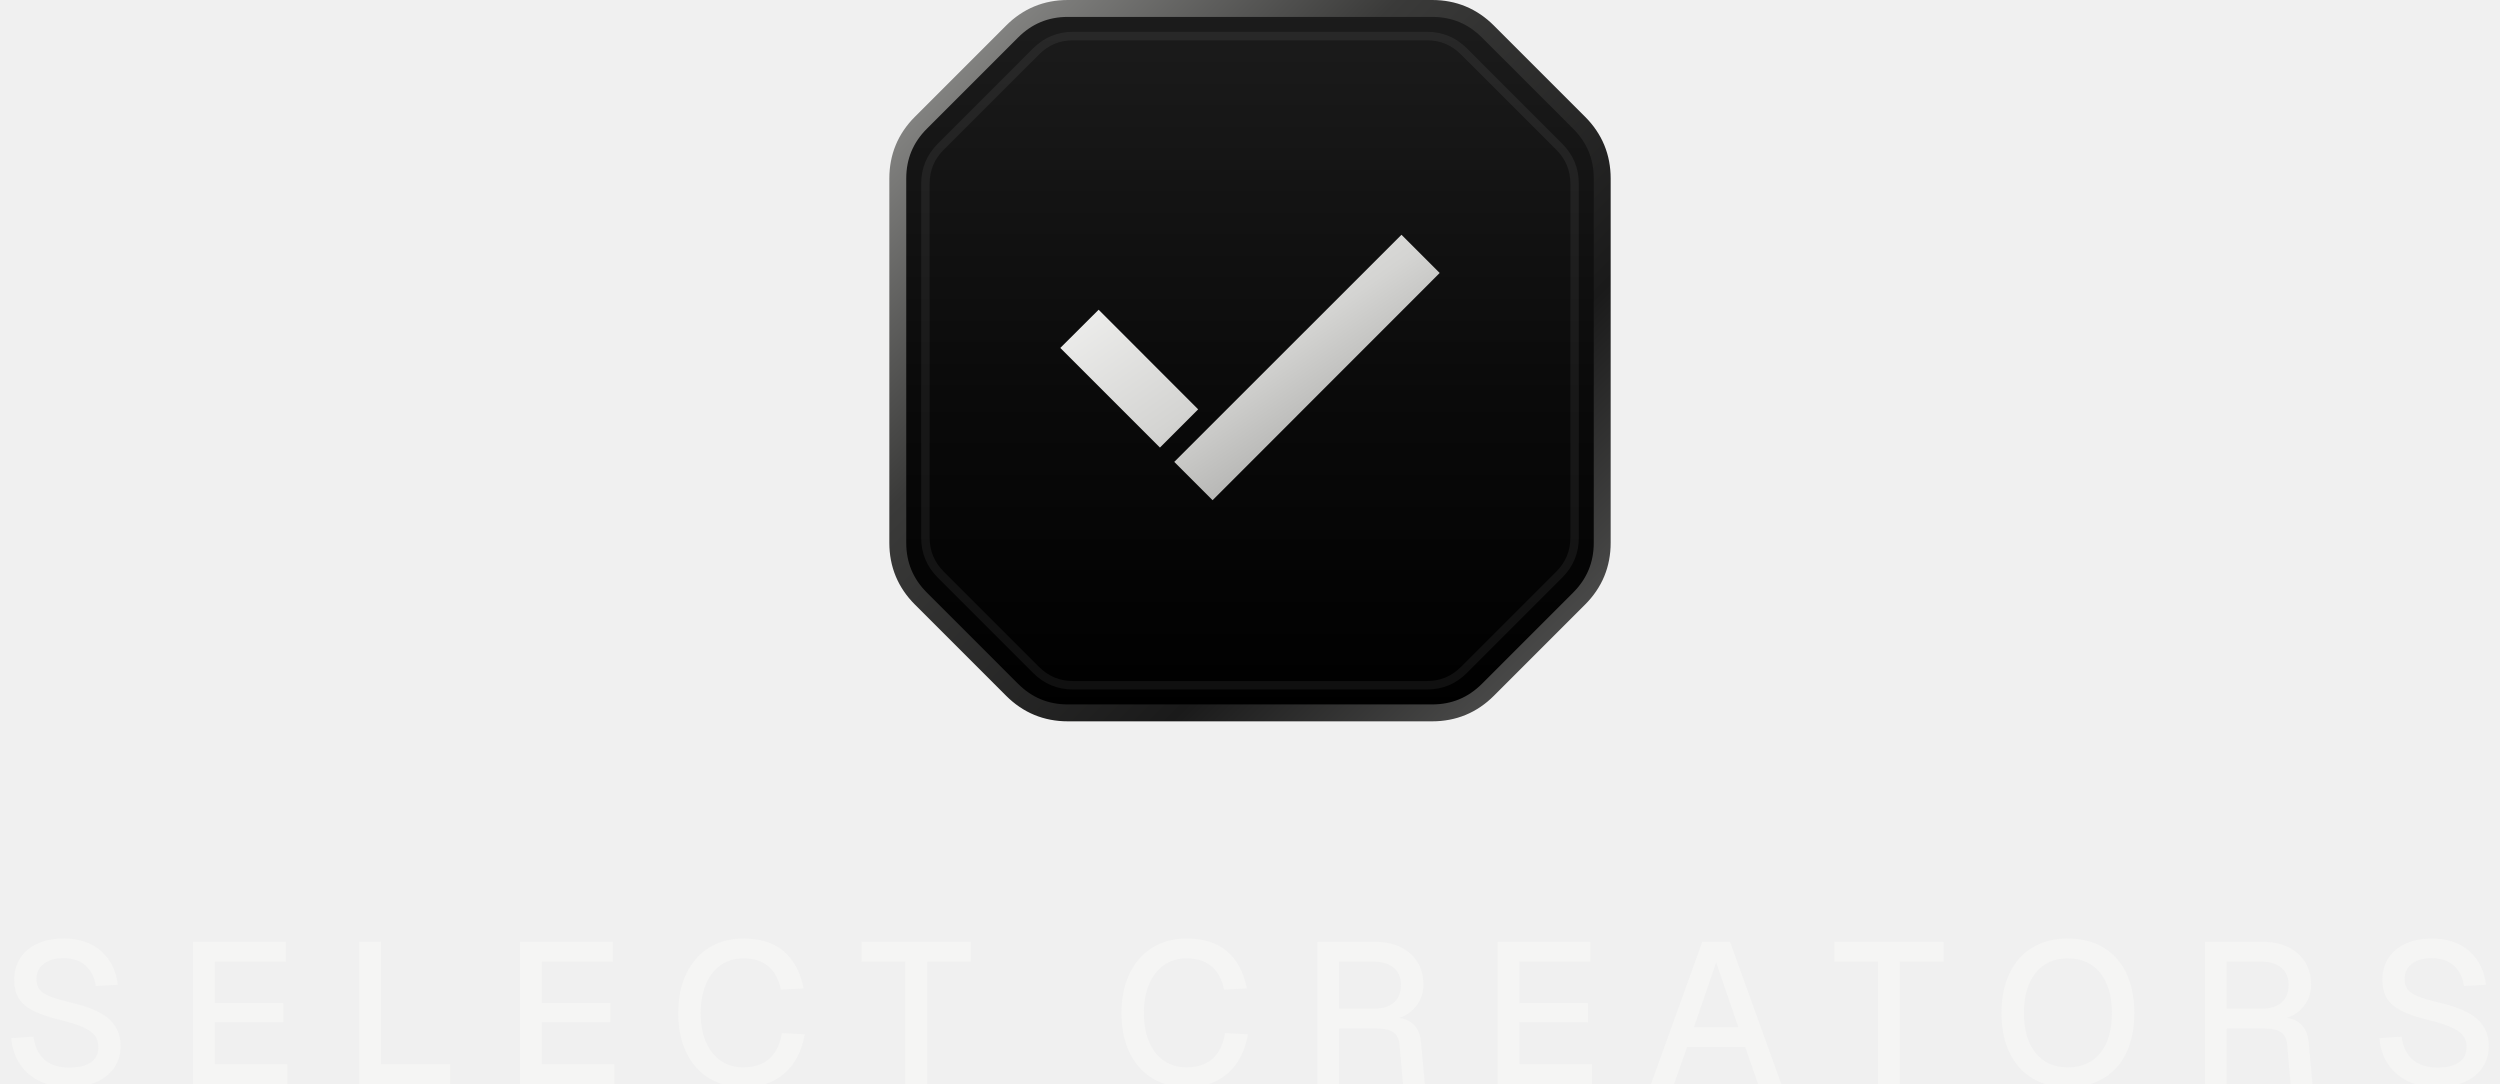
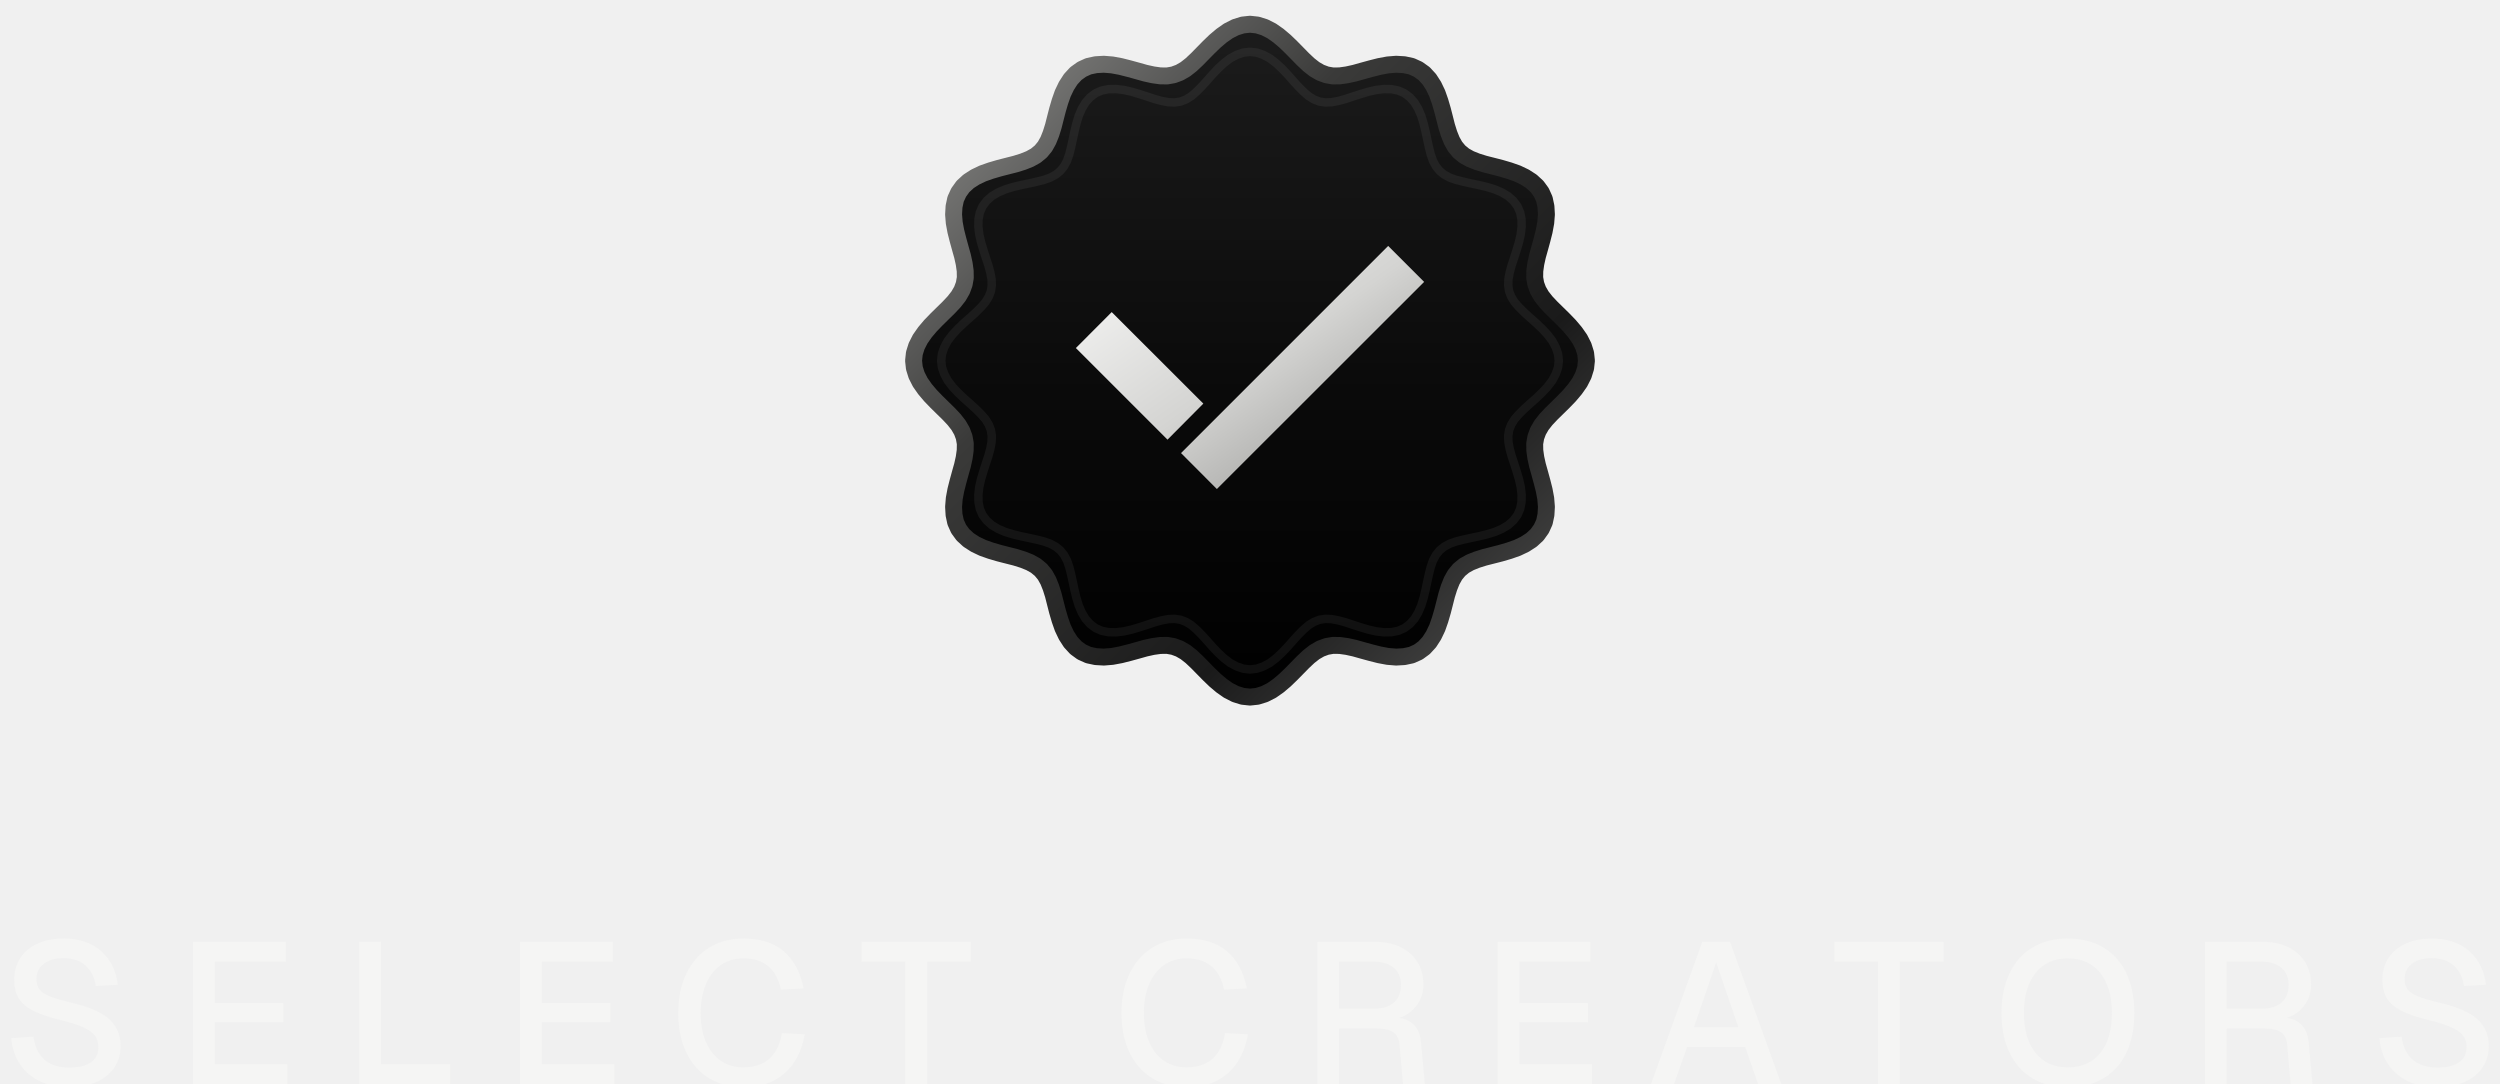
<svg xmlns="http://www.w3.org/2000/svg" viewBox="0 0 249.54 108.20" role="img" aria-label="Select Creators">
  <defs>
    <linearGradient id="sc-plate" x1="0" y1="0" x2="0" y2="1">
      <stop offset="0" stop-color="#1c1c1c" />
      <stop offset=".55" stop-color="#0a0a0a" />
      <stop offset="1" stop-color="#000" />
    </linearGradient>
    <linearGradient id="sc-edge" x1="0" y1="0" x2="1" y2="1">
      <stop offset="0" stop-color="#9a9a98" />
      <stop offset=".35" stop-color="#3a3a39" />
      <stop offset=".7" stop-color="#1a1a1a" />
      <stop offset="1" stop-color="#5c5c5b" />
    </linearGradient>
    <linearGradient id="sc-ti" x1="0" y1="0" x2="1" y2="1">
      <stop offset="0" stop-color="#fafaf9" />
      <stop offset=".5" stop-color="#d4d4d2" />
      <stop offset="1" stop-color="#8e8e8c" />
    </linearGradient>
  </defs>
  <g transform="translate(88.77 0) scale(1.125)">
-     <path d="M10.89 2.80 Q12.94 0.75 15.84 0.75 L48.16 0.75 Q51.06 0.75 53.11 2.80 L61.20 10.89 Q63.25 12.94 63.25 15.84 L63.25 48.16 Q63.25 51.06 61.20 53.11 L53.11 61.20 Q51.06 63.25 48.16 63.25 L15.84 63.25 Q12.94 63.25 10.89 61.20 L2.80 53.11 Q0.75 51.06 0.75 48.16 L0.75 15.84 Q0.75 12.94 2.80 10.89 Z" fill="url(#sc-plate)" stroke="url(#sc-edge)" stroke-width="1.5" stroke-linejoin="round" />
-     <path d="M13.02 4.56 Q14.38 3.20 16.30 3.20 L47.70 3.20 Q49.62 3.20 50.98 4.56 L59.44 13.02 Q60.80 14.38 60.80 16.30 L60.80 47.70 Q60.80 49.62 59.44 50.98 L50.98 59.44 Q49.62 60.80 47.70 60.80 L16.30 60.80 Q14.38 60.80 13.02 59.44 L4.56 50.98 Q3.20 49.62 3.20 47.70 L3.20 16.30 Q3.20 14.38 4.56 13.02 Z" fill="none" stroke="#fff" stroke-opacity=".06" stroke-width=".75" stroke-linejoin="round" />
-     <path d="M25.28 40.98 L45.44 20.83 L48.83 24.22 L28.68 44.38 Z M15.17 30.87 L18.57 27.48 L27.40 36.32 L24.01 39.71 Z" fill="url(#sc-ti)" />
+     <path d="M32.00 2.15 L32.65 2.22 L33.29 2.42 L33.92 2.74 L34.52 3.16 L35.10 3.65 L35.66 4.19 L36.20 4.74 L36.71 5.26 L37.22 5.74 L37.73 6.14 L38.25 6.44 L38.79 6.64 L39.36 6.74 L39.97 6.73 L40.61 6.64 L41.29 6.49 L42.00 6.29 L42.73 6.09 L43.48 5.90 L44.23 5.76 L44.97 5.70 L45.67 5.74 L46.33 5.88 L46.92 6.15 L47.45 6.53 L47.91 7.03 L48.29 7.62 L48.61 8.29 L48.86 9.00 L49.08 9.75 L49.27 10.49 L49.45 11.20 L49.66 11.87 L49.90 12.47 L50.19 12.99 L50.56 13.44 L51.01 13.81 L51.53 14.10 L52.13 14.34 L52.80 14.55 L53.51 14.73 L54.25 14.92 L55.00 15.14 L55.71 15.39 L56.38 15.71 L56.97 16.09 L57.47 16.55 L57.85 17.07 L58.12 17.67 L58.26 18.33 L58.30 19.03 L58.24 19.77 L58.10 20.52 L57.91 21.27 L57.71 22.00 L57.51 22.71 L57.36 23.39 L57.27 24.03 L57.26 24.64 L57.36 25.21 L57.56 25.75 L57.86 26.27 L58.26 26.78 L58.74 27.29 L59.26 27.80 L59.81 28.34 L60.35 28.90 L60.84 29.48 L61.26 30.08 L61.58 30.71 L61.78 31.35 L61.85 32.00 L61.78 32.65 L61.58 33.29 L61.26 33.92 L60.84 34.52 L60.35 35.10 L59.81 35.66 L59.26 36.20 L58.74 36.71 L58.26 37.22 L57.86 37.73 L57.56 38.25 L57.36 38.79 L57.26 39.36 L57.27 39.97 L57.36 40.61 L57.51 41.29 L57.71 42.00 L57.91 42.73 L58.10 43.48 L58.24 44.23 L58.30 44.97 L58.26 45.67 L58.12 46.33 L57.85 46.92 L57.47 47.45 L56.97 47.91 L56.38 48.29 L55.71 48.61 L55.00 48.86 L54.25 49.08 L53.51 49.27 L52.80 49.45 L52.13 49.66 L51.53 49.90 L51.01 50.19 L50.56 50.56 L50.19 51.01 L49.90 51.53 L49.66 52.13 L49.45 52.80 L49.27 53.51 L49.08 54.25 L48.86 55.00 L48.61 55.71 L48.29 56.38 L47.91 56.97 L47.45 57.47 L46.93 57.85 L46.33 58.12 L45.67 58.26 L44.97 58.30 L44.23 58.24 L43.48 58.10 L42.73 57.91 L42.00 57.71 L41.29 57.51 L40.61 57.36 L39.97 57.27 L39.36 57.26 L38.79 57.36 L38.25 57.56 L37.73 57.86 L37.22 58.26 L36.71 58.74 L36.20 59.26 L35.66 59.81 L35.10 60.35 L34.52 60.84 L33.92 61.26 L33.29 61.58 L32.65 61.78 L32.00 61.85 L31.35 61.78 L30.71 61.58 L30.08 61.26 L29.48 60.84 L28.90 60.35 L28.34 59.81 L27.80 59.26 L27.29 58.74 L26.78 58.26 L26.27 57.86 L25.75 57.56 L25.21 57.36 L24.64 57.26 L24.03 57.27 L23.39 57.36 L22.71 57.51 L22.00 57.71 L21.27 57.91 L20.52 58.10 L19.77 58.24 L19.03 58.30 L18.33 58.26 L17.67 58.12 L17.07 57.85 L16.55 57.47 L16.09 56.97 L15.71 56.38 L15.39 55.71 L15.14 55.00 L14.92 54.25 L14.73 53.51 L14.55 52.80 L14.34 52.13 L14.10 51.53 L13.81 51.01 L13.44 50.56 L12.99 50.19 L12.47 49.90 L11.87 49.66 L11.20 49.45 L10.49 49.27 L9.75 49.08 L9.00 48.86 L8.29 48.61 L7.62 48.29 L7.03 47.91 L6.53 47.45 L6.15 46.93 L5.88 46.33 L5.74 45.67 L5.70 44.97 L5.76 44.23 L5.90 43.48 L6.09 42.73 L6.29 42.00 L6.49 41.29 L6.64 40.61 L6.73 39.97 L6.74 39.36 L6.64 38.79 L6.44 38.25 L6.14 37.73 L5.74 37.22 L5.26 36.71 L4.74 36.20 L4.19 35.66 L3.65 35.10 L3.16 34.52 L2.74 33.92 L2.42 33.29 L2.22 32.65 L2.15 32.00 L2.22 31.35 L2.42 30.71 L2.74 30.08 L3.16 29.48 L3.65 28.90 L4.19 28.34 L4.74 27.80 L5.26 27.29 L5.74 26.78 L6.14 26.27 L6.44 25.75 L6.64 25.21 L6.74 24.64 L6.73 24.03 L6.64 23.39 L6.49 22.71 L6.29 22.00 L6.09 21.27 L5.90 20.52 L5.76 19.77 L5.70 19.03 L5.74 18.33 L5.88 17.67 L6.15 17.08 L6.53 16.55 L7.03 16.09 L7.62 15.71 L8.29 15.39 L9.00 15.14 L9.75 14.92 L10.49 14.73 L11.20 14.55 L11.87 14.34 L12.47 14.10 L12.99 13.81 L13.44 13.44 L13.81 12.99 L14.10 12.47 L14.34 11.87 L14.55 11.20 L14.73 10.49 L14.92 9.75 L15.14 9.00 L15.39 8.29 L15.71 7.62 L16.09 7.03 L16.55 6.53 L17.08 6.15 L17.67 5.88 L18.33 5.74 L19.03 5.70 L19.77 5.76 L20.52 5.90 L21.27 6.09 L22.00 6.29 L22.71 6.49 L23.39 6.64 L24.03 6.73 L24.64 6.74 L25.21 6.64 L25.75 6.44 L26.27 6.14 L26.78 5.74 L27.29 5.26 L27.80 4.74 L28.34 4.19 L28.90 3.65 L29.48 3.16 L30.08 2.74 L30.71 2.42 L31.35 2.22 Z" fill="url(#sc-plate)" stroke="url(#sc-edge)" stroke-width="1.5" stroke-linejoin="round" />
+     <path d="M32.00 4.60 L32.60 4.67 L33.18 4.87 L33.76 5.18 L34.31 5.60 L34.84 6.09 L35.34 6.62 L35.82 7.16 L36.29 7.68 L36.75 8.14 L37.20 8.53 L37.67 8.82 L38.16 9.01 L38.68 9.09 L39.23 9.07 L39.82 8.96 L40.45 8.79 L41.11 8.57 L41.80 8.35 L42.50 8.14 L43.20 7.98 L43.89 7.90 L44.54 7.91 L45.15 8.03 L45.70 8.27 L46.18 8.63 L46.59 9.09 L46.93 9.66 L47.20 10.29 L47.41 10.98 L47.58 11.69 L47.73 12.40 L47.88 13.08 L48.04 13.71 L48.24 14.28 L48.50 14.76 L48.83 15.17 L49.24 15.50 L49.72 15.76 L50.29 15.96 L50.92 16.12 L51.60 16.27 L52.31 16.42 L53.02 16.59 L53.71 16.80 L54.34 17.07 L54.91 17.41 L55.37 17.82 L55.73 18.30 L55.97 18.85 L56.09 19.46 L56.10 20.11 L56.02 20.80 L55.86 21.50 L55.65 22.20 L55.43 22.89 L55.21 23.55 L55.04 24.18 L54.93 24.77 L54.91 25.32 L54.99 25.84 L55.18 26.33 L55.47 26.80 L55.86 27.25 L56.32 27.71 L56.84 28.18 L57.38 28.66 L57.91 29.16 L58.40 29.69 L58.82 30.24 L59.13 30.82 L59.33 31.40 L59.40 32.00 L59.33 32.60 L59.13 33.18 L58.82 33.76 L58.40 34.31 L57.91 34.84 L57.38 35.34 L56.84 35.82 L56.32 36.29 L55.86 36.75 L55.47 37.20 L55.18 37.67 L54.99 38.16 L54.91 38.68 L54.93 39.23 L55.04 39.82 L55.21 40.45 L55.43 41.11 L55.65 41.80 L55.86 42.50 L56.02 43.20 L56.10 43.89 L56.09 44.54 L55.97 45.15 L55.73 45.70 L55.37 46.18 L54.91 46.59 L54.34 46.93 L53.71 47.20 L53.02 47.41 L52.31 47.58 L51.60 47.73 L50.92 47.88 L50.29 48.04 L49.72 48.24 L49.24 48.50 L48.83 48.83 L48.50 49.24 L48.24 49.72 L48.04 50.29 L47.88 50.92 L47.73 51.60 L47.58 52.31 L47.41 53.02 L47.20 53.71 L46.93 54.34 L46.59 54.91 L46.18 55.37 L45.70 55.73 L45.15 55.97 L44.54 56.09 L43.89 56.10 L43.20 56.02 L42.50 55.86 L41.80 55.65 L41.11 55.43 L40.45 55.21 L39.82 55.04 L39.23 54.93 L38.68 54.91 L38.16 54.99 L37.67 55.18 L37.20 55.47 L36.75 55.86 L36.29 56.32 L35.82 56.84 L35.34 57.38 L34.84 57.91 L34.31 58.40 L33.76 58.82 L33.18 59.13 L32.60 59.33 L32.00 59.40 L31.40 59.33 L30.82 59.13 L30.24 58.82 L29.69 58.40 L29.16 57.91 L28.66 57.38 L28.18 56.84 L27.71 56.32 L27.25 55.86 L26.80 55.47 L26.33 55.18 L25.84 54.99 L25.32 54.91 L24.77 54.93 L24.18 55.04 L23.55 55.21 L22.89 55.43 L22.20 55.65 L21.50 55.86 L20.80 56.02 L20.11 56.10 L19.46 56.09 L18.85 55.97 L18.30 55.73 L17.82 55.37 L17.41 54.91 L17.07 54.34 L16.80 53.71 L16.59 53.02 L16.42 52.31 L16.27 51.60 L16.12 50.92 L15.96 50.29 L15.76 49.72 L15.50 49.24 L15.17 48.83 L14.76 48.50 L14.28 48.24 L13.71 48.04 L13.08 47.88 L12.40 47.73 L11.69 47.58 L10.98 47.41 L10.29 47.20 L9.66 46.93 L9.09 46.59 L8.63 46.18 L8.27 45.70 L8.03 45.15 L7.91 44.54 L7.90 43.89 L7.98 43.20 L8.14 42.50 L8.35 41.80 L8.57 41.11 L8.79 40.45 L8.96 39.82 L9.07 39.23 L9.09 38.68 L9.01 38.16 L8.82 37.67 L8.53 37.20 L8.14 36.75 L7.68 36.29 L7.16 35.82 L6.62 35.34 L6.09 34.84 L5.60 34.31 L5.18 33.76 L4.87 33.18 L4.67 32.60 L4.60 32.00 L4.67 31.40 L4.87 30.82 L5.18 30.24 L5.60 29.69 L6.09 29.16 L6.62 28.66 L7.16 28.18 L7.68 27.71 L8.14 27.25 L8.53 26.80 L8.82 26.33 L9.01 25.84 L9.09 25.32 L9.07 24.77 L8.96 24.18 L8.79 23.55 L8.57 22.89 L8.35 22.20 L8.14 21.50 L7.98 20.80 L7.90 20.11 L7.91 19.46 L8.03 18.85 L8.27 18.30 L8.63 17.82 L9.09 17.41 L9.66 17.07 L10.29 16.80 L10.98 16.59 L11.69 16.42 L12.40 16.27 L13.08 16.12 L13.71 15.96 L14.28 15.76 L14.76 15.50 L15.17 15.17 L15.50 14.76 L15.76 14.28 L15.96 13.71 L16.12 13.08 L16.27 12.40 L16.42 11.69 L16.59 10.98 L16.80 10.29 L17.07 9.66 L17.41 9.09 L17.82 8.63 L18.30 8.27 L18.85 8.03 L19.46 7.91 L20.11 7.90 L20.80 7.98 L21.50 8.14 L22.20 8.35 L22.89 8.57 L23.55 8.79 L24.18 8.96 L24.77 9.07 L25.32 9.09 L25.84 9.01 L26.33 8.82 L26.80 8.53 L27.25 8.14 L27.71 7.68 L28.18 7.16 L28.66 6.62 L29.16 6.09 L29.69 5.60 L30.24 5.18 L30.82 4.87 L31.40 4.67 Z" fill="none" stroke="#fff" stroke-opacity=".06" stroke-width=".75" stroke-linejoin="round" />
+     <path d="M25.88 40.20 L44.26 21.82 L47.45 25.01 L29.06 43.39 Z M16.55 30.88 L19.73 27.69 L27.86 35.81 L24.68 39.01 Z" fill="url(#sc-ti)" />
  </g>
  <path transform="translate(0.00 108.20)" d="M1.12 -4.58 3.34 -4.72Q3.54 -3.22 4.44 -2.43Q5.34 -1.64 6.92 -1.64Q8.32 -1.64 9.07 -2.16Q9.82 -2.68 9.82 -3.68Q9.82 -4.32 9.52 -4.77Q9.22 -5.22 8.41 -5.61Q7.6 -6.0 6.06 -6.38Q4.32 -6.8 3.32 -7.31Q2.32 -7.82 1.87 -8.55Q1.42 -9.28 1.42 -10.4Q1.42 -11.62 2.01 -12.55Q2.6 -13.48 3.72 -14.0Q4.84 -14.52 6.34 -14.52Q8.7 -14.52 10.11 -13.25Q11.52 -11.98 11.76 -9.9L9.56 -9.78Q9.38 -11.06 8.55 -11.81Q7.72 -12.56 6.3 -12.56Q5.08 -12.56 4.36 -11.99Q3.64 -11.42 3.64 -10.48Q3.64 -9.84 3.93 -9.45Q4.22 -9.06 4.95 -8.76Q5.68 -8.46 7.1 -8.12Q9.78 -7.5 10.91 -6.46Q12.04 -5.42 12.04 -3.8Q12.04 -2.54 11.39 -1.61Q10.74 -0.68 9.57 -0.18Q8.4 0.32 6.88 0.32Q5.2 0.32 3.95 -0.29Q2.7 -0.9 1.97 -2.01Q1.24 -3.12 1.12 -4.58ZM19.28 -14.2H28.52V-12.22H21.44V-8.08H28.28V-6.16H21.44V-1.98H28.68V0.0H19.28ZM35.86 -14.2H38.02V-1.98H44.94V0.0H35.86ZM51.92 -14.2H61.16V-12.22H54.08V-8.08H60.92V-6.16H54.08V-1.98H61.32V0.0H51.92ZM67.7 -7.08Q67.7 -9.34 68.51 -11.02Q69.32 -12.7 70.79 -13.61Q72.26 -14.52 74.2 -14.52Q76.76 -14.52 78.25 -13.23Q79.74 -11.94 80.22 -9.54L77.94 -9.42Q77.64 -10.92 76.71 -11.73Q75.78 -12.54 74.2 -12.54Q72.92 -12.54 71.96 -11.88Q71.0 -11.22 70.47 -9.99Q69.94 -8.76 69.94 -7.08Q69.94 -5.4 70.47 -4.18Q71.0 -2.96 71.96 -2.31Q72.92 -1.66 74.18 -1.66Q75.86 -1.66 76.82 -2.55Q77.78 -3.44 78.04 -5.08L80.32 -4.96Q79.9 -2.48 78.33 -1.08Q76.76 0.32 74.18 0.32Q72.26 0.32 70.79 -0.57Q69.32 -1.46 68.51 -3.13Q67.7 -4.8 67.7 -7.08ZM90.36 -12.22H86V-14.2H96.9V-12.22H92.54V0.0H90.36ZM111.94 -7.08Q111.94 -9.34 112.75 -11.02Q113.56 -12.7 115.03 -13.61Q116.5 -14.52 118.44 -14.52Q121.0 -14.52 122.49 -13.23Q123.98 -11.94 124.46 -9.54L122.18 -9.42Q121.88 -10.92 120.95 -11.73Q120.02 -12.54 118.44 -12.54Q117.16 -12.54 116.2 -11.88Q115.24 -11.22 114.71 -9.99Q114.18 -8.76 114.18 -7.08Q114.18 -5.4 114.71 -4.18Q115.24 -2.96 116.2 -2.31Q117.16 -1.66 118.42 -1.66Q120.1 -1.66 121.06 -2.55Q122.02 -3.44 122.28 -5.08L124.56 -4.96Q124.14 -2.48 122.57 -1.08Q121.0 0.32 118.42 0.32Q116.5 0.32 115.03 -0.57Q113.56 -1.46 112.75 -3.13Q111.94 -4.8 111.94 -7.08ZM131.5 -14.2H137.16Q139.42 -14.2 140.75 -13.04Q142.08 -11.88 142.08 -9.92Q142.08 -8.72 141.39 -7.82Q140.7 -6.92 139.66 -6.6Q141.64 -6.3 141.84 -4.14L142.22 0.0H140.04L139.7 -3.86Q139.64 -4.74 139.11 -5.14Q138.58 -5.54 137.42 -5.54H133.66V0.0H131.5ZM139.84 -9.86Q139.84 -11.0 139.11 -11.61Q138.38 -12.22 137.02 -12.22H133.66V-7.52H137.2Q138.42 -7.52 139.13 -8.13Q139.84 -8.74 139.84 -9.86ZM149.5 -14.2H158.74V-12.22H151.66V-8.08H158.5V-6.16H151.66V-1.98H158.9V0.0H149.5ZM169.92 -14.2H172.68L177.8 0.0H175.48L174.2 -3.7H168.4L167.1 0.0H164.8ZM173.52 -5.66 171.3 -12.14 169.08 -5.66ZM187.46 -12.22H183.1V-14.2H194.0V-12.22H189.64V0.0H187.46ZM199.78 -7.08Q199.78 -9.36 200.58 -11.04Q201.38 -12.72 202.87 -13.62Q204.36 -14.52 206.4 -14.52Q208.46 -14.52 209.96 -13.62Q211.46 -12.72 212.25 -11.04Q213.04 -9.36 213.04 -7.08Q213.04 -4.8 212.25 -3.13Q211.46 -1.46 209.96 -0.57Q208.46 0.32 206.4 0.32Q204.36 0.32 202.87 -0.57Q201.38 -1.46 200.58 -3.13Q199.78 -4.8 199.78 -7.08ZM210.8 -7.08Q210.8 -9.64 209.63 -11.09Q208.46 -12.54 206.4 -12.54Q204.36 -12.54 203.19 -11.09Q202.02 -9.64 202.02 -7.08Q202.02 -4.52 203.19 -3.09Q204.36 -1.66 206.4 -1.66Q208.48 -1.66 209.64 -3.09Q210.8 -4.52 210.8 -7.08ZM220.1 -14.2H225.76Q228.02 -14.2 229.35 -13.04Q230.68 -11.88 230.68 -9.92Q230.68 -8.72 229.99 -7.82Q229.3 -6.92 228.26 -6.6Q230.24 -6.3 230.44 -4.14L230.82 0.0H228.64L228.3 -3.86Q228.24 -4.74 227.71 -5.14Q227.18 -5.54 226.02 -5.54H222.26V0.0H220.1ZM228.44 -9.86Q228.44 -11.0 227.71 -11.61Q226.98 -12.22 225.62 -12.22H222.26V-7.52H225.8Q227.02 -7.52 227.73 -8.13Q228.44 -8.74 228.44 -9.86ZM237.5 -4.58 239.72 -4.72Q239.92 -3.22 240.82 -2.43Q241.72 -1.64 243.3 -1.64Q244.7 -1.64 245.45 -2.16Q246.2 -2.68 246.2 -3.68Q246.2 -4.32 245.9 -4.77Q245.6 -5.22 244.79 -5.61Q243.98 -6.0 242.44 -6.38Q240.7 -6.8 239.7 -7.31Q238.7 -7.82 238.25 -8.55Q237.8 -9.28 237.8 -10.4Q237.8 -11.62 238.39 -12.55Q238.98 -13.48 240.1 -14.0Q241.22 -14.52 242.72 -14.52Q245.08 -14.52 246.49 -13.25Q247.9 -11.98 248.14 -9.9L245.94 -9.78Q245.76 -11.06 244.93 -11.81Q244.1 -12.56 242.68 -12.56Q241.46 -12.56 240.74 -11.99Q240.02 -11.42 240.02 -10.48Q240.02 -9.84 240.31 -9.45Q240.6 -9.06 241.33 -8.76Q242.06 -8.46 243.48 -8.12Q246.16 -7.5 247.29 -6.46Q248.42 -5.42 248.42 -3.8Q248.42 -2.54 247.77 -1.61Q247.12 -0.68 245.95 -0.18Q244.78 0.32 243.26 0.32Q241.58 0.32 240.33 -0.29Q239.08 -0.9 238.35 -2.01Q237.62 -3.12 237.5 -4.58Z" fill="#f5f5f4" />
</svg>
